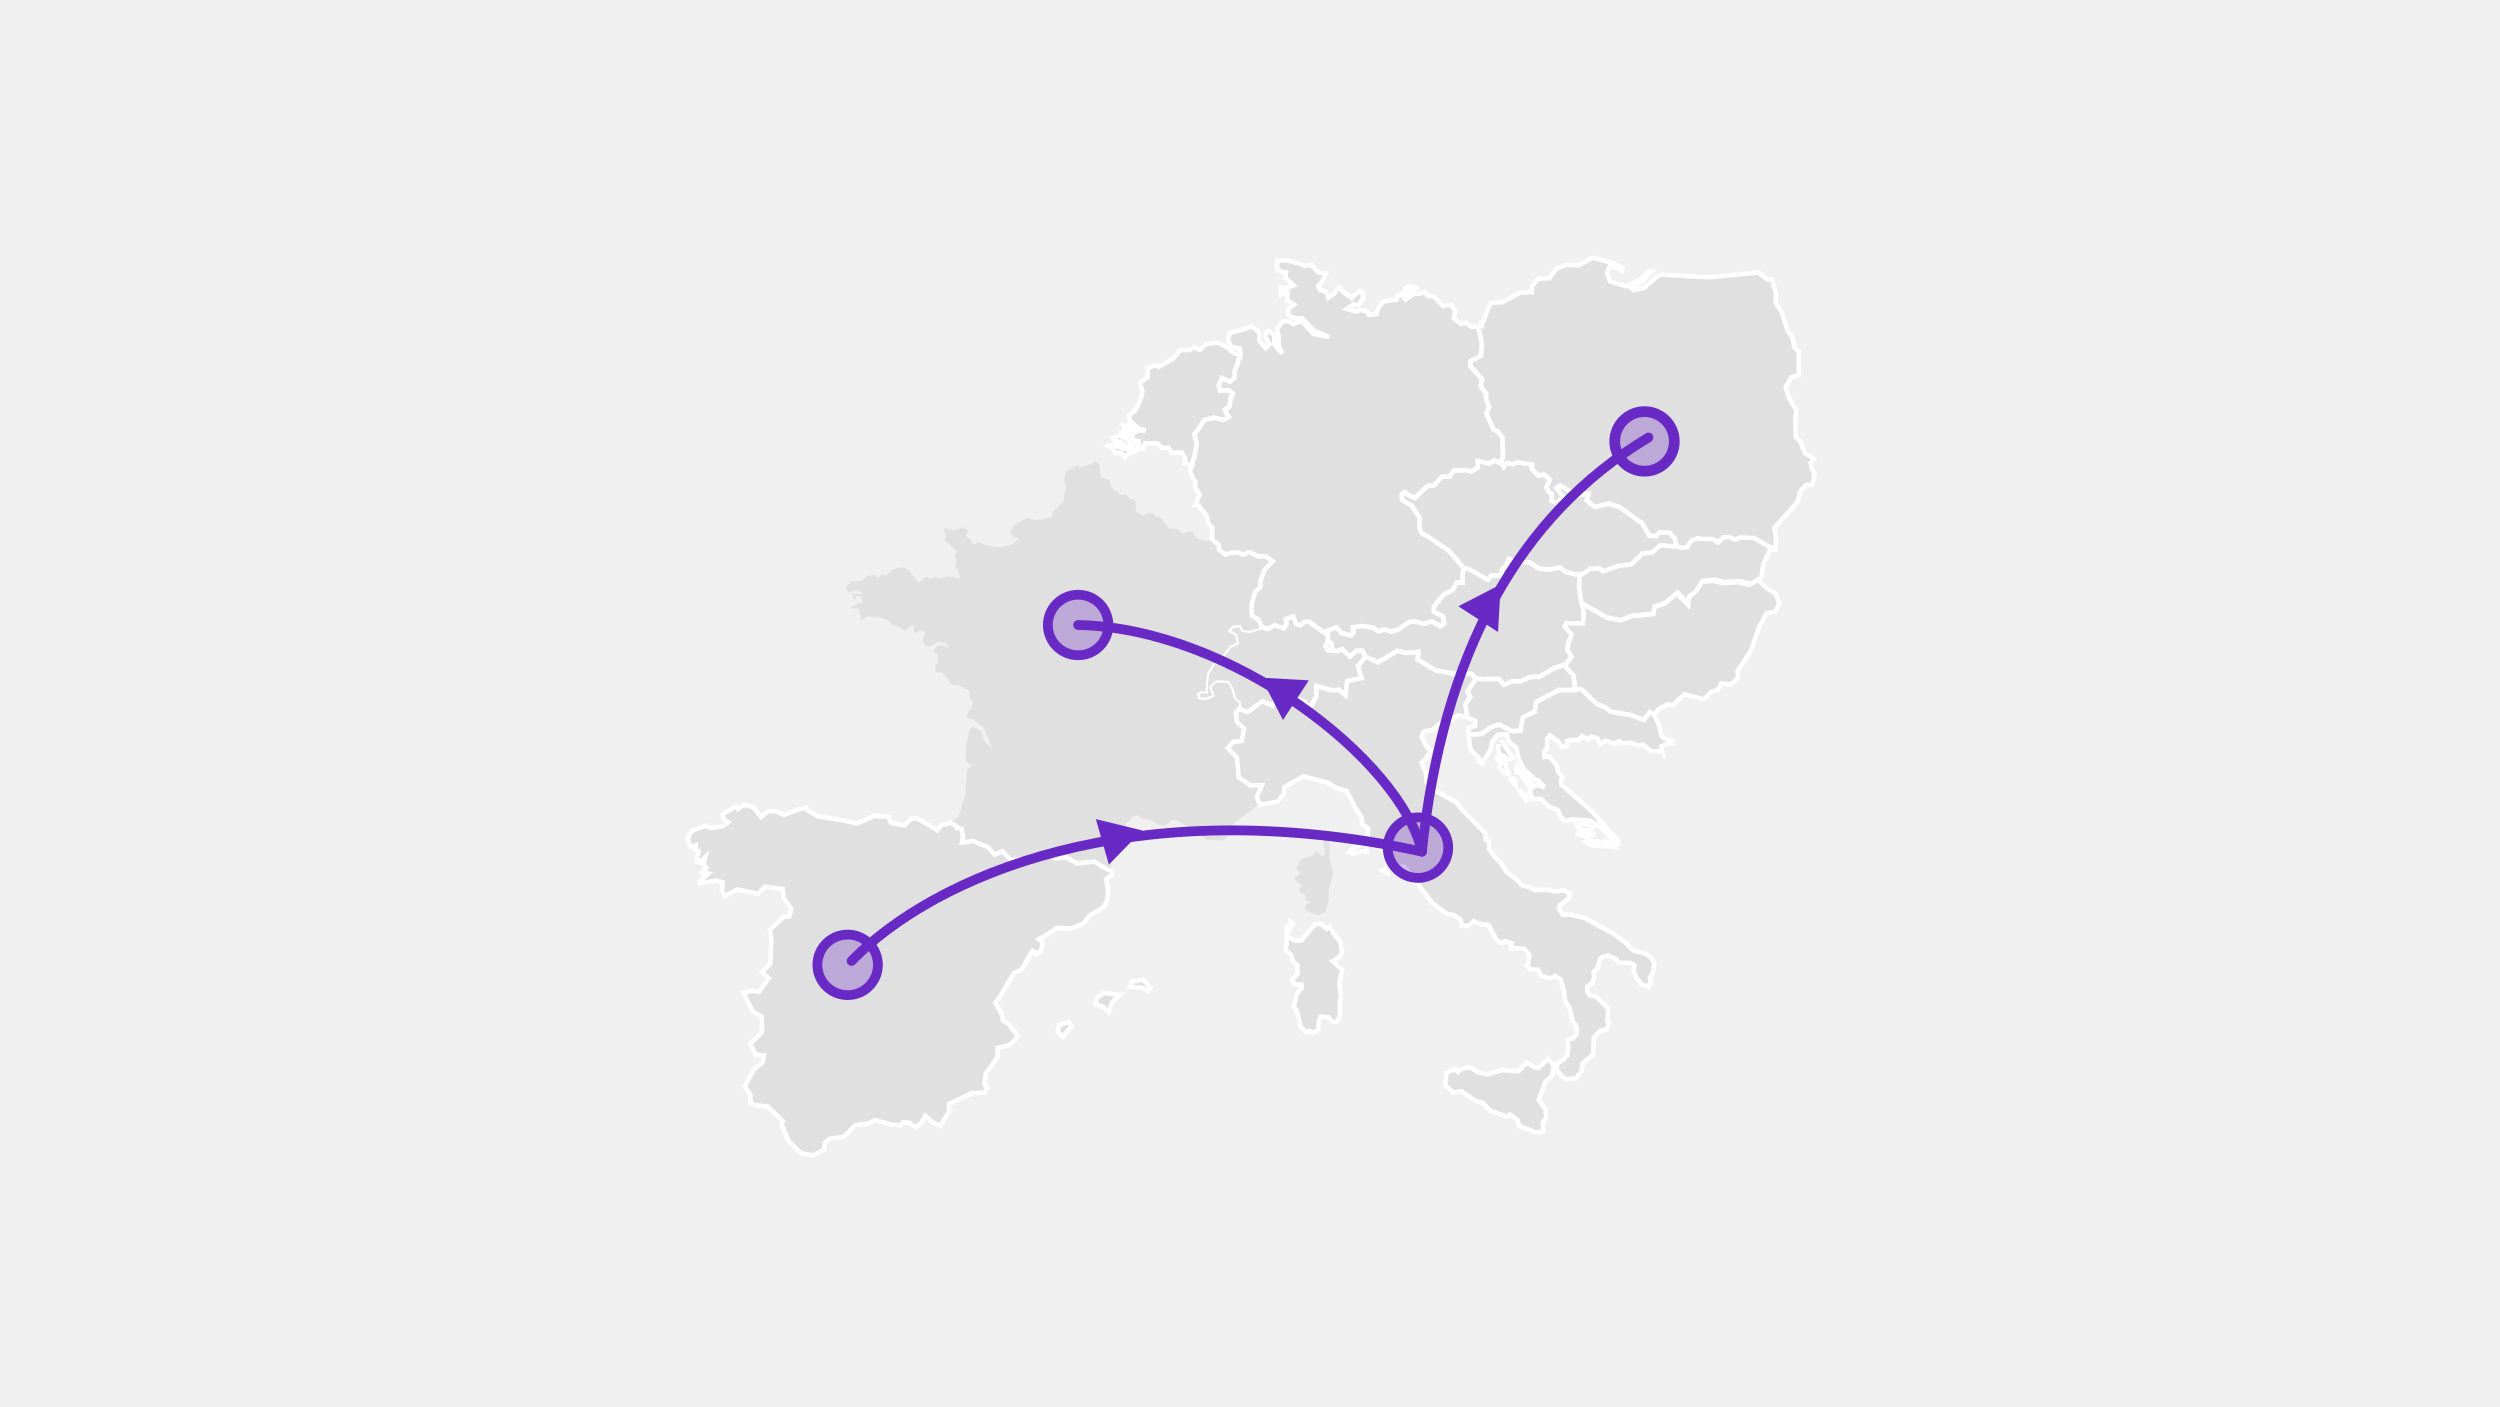
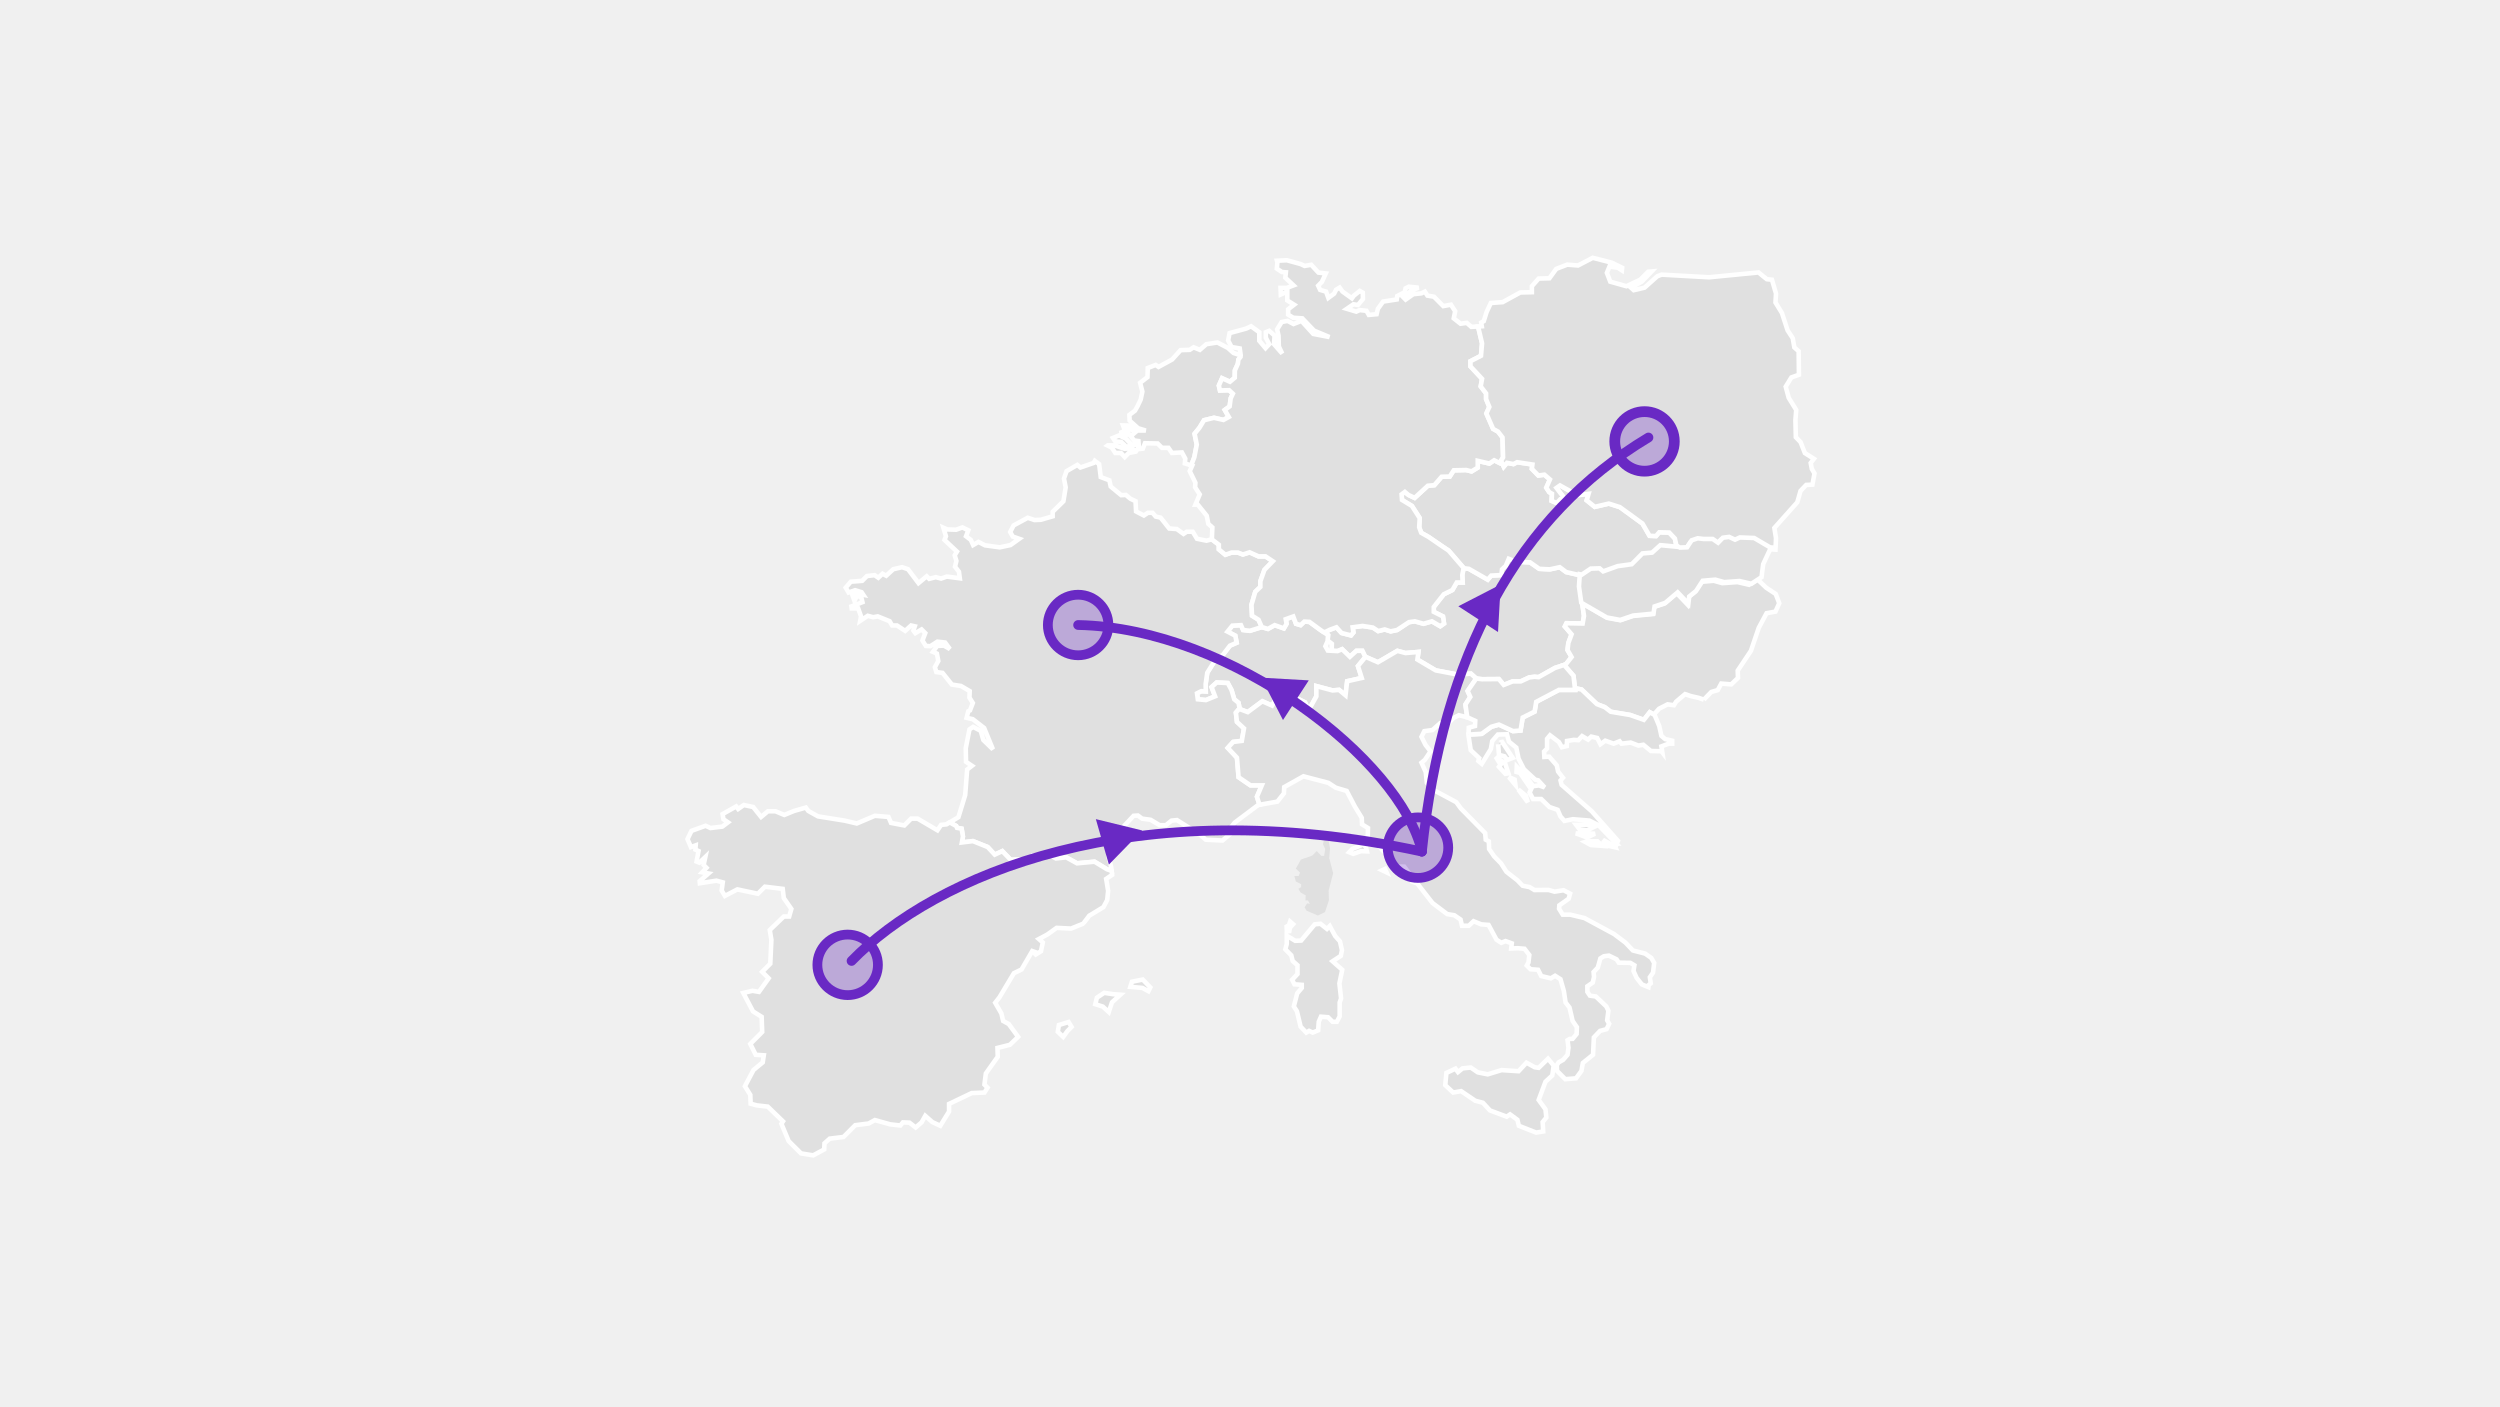
<svg xmlns="http://www.w3.org/2000/svg" width="320px" height="180px" viewBox="0 0 320 180" version="1.1">
  <g id="geo-connection" stroke="none" stroke-width="1" fill="none" fill-rule="evenodd">
    <polyline id="Fill-59-Copy" stroke="#FFFFFF" stroke-width="0.585" fill="#E0E0E0" points="188.957 86.854 189.713 86.94 191.856 86.924 192.478 87.672 193.62 87.219 194.658 87.219 195.747 86.713 196.44 86.627 196.94 86.679 199.034 85.497 200.416 85.047 201.164 84.103 200.645 83.203 200.749 82.302 201.164 81.193 200.3 80.189 200.508 79.772 202.58 79.809 202.751 78.838 202.235 75.192 202.339 73.655 200.474 73.226 199.644 72.601 198.369 72.877 197.023 72.809 195.848 71.979 194.087 71.909 193.119 71.526 192.741 72.429 192.259 72.877 192.189 73.606 190.876 73.676 190.428 74.194 188.014 72.809 187.336 72.736 187.171 73.606 187.223 74.561 186.46 74.561 185.908 75.52 184.803 76.065 183.524 77.695 183.524 78.317 184.699 78.908 184.837 79.809 184.354 80.155 183.283 79.53 182.212 79.842 181.107 79.53 180.35 79.634 178.83 80.639 178 80.813 177.243 80.568 176.413 80.777 175.724 80.326 174.411 80.121 173.136 80.293 173.239 80.951 172.928 81.331 171.719 81.022 171.063 80.293 170.206 80.611 169.653 80.89 169.4 80.893 169.992 81.297 169.934 81.977 170.48 82.403 170.447 83.301 171.201 83.341 171.79 83.099 172.788 84.07 173.618 83.307 174.378 83.307 174.762 84.106 174.787 84.076 176.377 84.768 178.867 83.31 179.902 83.589 181.562 83.451 181.425 84.422 183.774 85.809 186.68 86.364 188.27 86.226 188.96 86.851 188.957 86.854" />
    <polyline id="Fill-61-Copy" stroke="#FFFFFF" stroke-width="0.585" fill="#E0E0E0" points="192.131 58.973 192.478 59.733 192.894 59.245 193.724 59.402 194.191 59.16 196.147 59.457 196.077 60.011 196.907 60.863 197.685 60.759 198.393 61.368 197.926 62.428 198.308 63.001 198.652 63.194 198.61 64.113 199.266 64.392 199.714 63.905 200.334 63.905 199.229 62.45 199.681 62.137 201.924 63.384 203.34 63.212 203.096 64.042 204.131 64.876 205.928 64.459 207.341 64.909 210.244 67.023 211.141 68.582 211.968 68.616 212.383 68.132 213.659 68.165 214.385 68.928 214.66 70.212 212.45 70.003 211.415 70.938 210.207 71.042 208.861 72.393 207.1 72.635 205.272 73.293 204.823 72.913 203.719 72.947 202.58 73.71 200.474 73.226 199.644 72.601 198.369 72.877 197.023 72.809 195.848 71.979 194.087 71.909 193.119 71.526 192.741 72.429 192.259 72.877 192.189 73.606 190.876 73.676 190.428 74.194 188.014 72.809 187.336 72.736 187.345 72.702 185.426 70.478 184.489 69.85 182.847 68.723 181.913 68.199 181.653 67.485 181.724 66.321 180.72 64.759 179.456 63.993 179.404 63.28 179.822 62.967 180.28 63.35 181.074 63.73 182.764 62.174 183.594 62.103 184.525 61.028 185.563 60.995 186.079 60.198 187.669 60.164 188.358 60.336 189.152 59.852 189.152 58.985 190.635 59.331 191.258 58.915 191.947 59.261 192.131 58.973" />
    <polyline id="Fill-64-Copy" stroke="#FFFFFF" stroke-width="0.585" fill="#E0E0E0" points="161.511 80.265 162.295 80.501 163.159 80.017 164.334 80.431 164.679 79.842 164.575 79.254 165.539 78.908 165.887 79.842 166.473 80.017 166.955 79.564 167.612 79.6 168.924 80.568 169.992 81.297 169.925 82.094 169.647 82.719 169.959 83.273 171.201 83.341 171.79 83.099 172.788 84.07 173.618 83.307 174.378 83.307 174.762 84.106 173.819 85.255 174.304 86.781 172.437 87.197 172.229 89.001 171.399 88.306 170.569 88.376 168.494 87.822 168.494 89.139 167.526 90.876 167.044 89.902 165.521 89.139 165.661 88.03 164.554 87.335 162.826 90.319 161.581 89.764 159.716 91.152 158.685 90.766 158.532 89.96 157.983 89.51 157.635 88.33 157.153 87.43 155.737 87.359 155.081 87.951 155.532 89.13 154.357 89.611 153.32 89.51 153.216 88.747 153.771 88.468 154.339 88.502 154.321 87.568 154.528 86.113 155.773 84.137 156.497 83.861 157.427 82.648 158.291 82.268 158.117 81.368 157.119 80.847 157.739 80.084 158.844 80.017 159.121 80.639 159.982 80.743 161.511 80.265" />
    <path d="M152.474,59.57 L152.877,58.516 L153.188,56.917 L152.908,55.521 L153.527,54.758 L154.116,53.79 L155.392,53.477 L156.6,53.753 L157.29,53.373 L156.774,52.473 L157.394,52.022 L157.531,50.981 L157.809,50.393 L157.327,49.943 L156.152,49.976 L156.014,49.354 L156.426,48.417 L157.427,48.867 L158.05,48.35 L158.065,47.409 L158.447,46.573 L158.514,46.034 L158.789,45.685 L158.813,45.479 L157.891,45.182 L157.165,44.53 L155.825,43.838 L154.415,44.055 L153.579,44.781 L152.783,44.456 L152.276,44.781 L151.116,44.818 L150.03,46.019 L148.29,46.965 L147.927,46.711 L146.914,47.109 L146.877,48.273 L145.934,48.999 L146.224,50.129 L146.007,51.146 L145.608,51.983 L145.281,52.565 L144.558,53.11 L144.594,53.839 L145.681,54.819 L146.66,55.11 L145.571,55.11 L145.064,55.548 L144.738,55.839 L145.174,56.384 L145.717,56.455 L145.754,56.93 L144.884,56.963 L144.088,56.127 L143.254,55.729 L142.458,56.057 L142.748,56.495 L143.508,56.565 L144.198,57.221 L144.448,57.11 L145.354,57.729 L144.484,57.401 L143.941,57.438 L142.638,57.003 L141.805,57.003 L141.771,57.028 L142.308,57.288 L142.757,57.98 L143.483,57.98 L143.966,58.501 L144.484,57.98 L145.382,57.806 L145.589,57.496 L146.279,57.426 L146.557,56.734 L148.177,56.767 L148.73,57.322 L149.56,57.322 L150.008,57.98 L151.284,57.91 L151.717,58.706 L151.662,59.316 L152.474,59.57 L152.474,59.57 Z M143.325,55.429 L144.158,55.067 L144.518,55.573 L144.048,55.701 L143.886,55.465 L143.325,55.429 L143.325,55.429 Z M143.743,54.452 L144.411,54.467 L145.296,54.831 L145.116,55.067 L144.628,54.957 L144.481,54.666 L143.905,54.868 L143.743,54.452 L143.743,54.452 Z" id="Fill-65-Copy" stroke="#FFFFFF" stroke-width="0.585" fill="#E0E0E0" />
-     <polygon id="Fill-71-Copy" fill="#E0E0E0" points="158.685 90.766 158.532 89.96 157.983 89.51 157.635 88.33 157.153 87.43 155.737 87.359 155.081 87.951 155.532 89.13 154.357 89.611 153.32 89.51 153.216 88.747 153.771 88.468 154.339 88.502 154.321 87.568 154.528 86.113 155.773 84.137 156.497 83.861 157.427 82.648 158.291 82.268 158.117 81.368 157.119 80.847 157.739 80.084 158.844 80.017 159.121 80.639 159.982 80.743 161.535 80.259 161.087 79.322 160.26 78.804 160.189 77.416 160.675 75.753 161.328 75.131 161.328 74.402 161.847 72.947 162.918 71.838 161.984 71.216 161.087 71.216 159.948 70.696 159.088 70.974 158.465 70.729 157.635 70.729 156.842 71.008 156.014 70.316 156.014 69.725 155.117 69.032 154.424 69.207 153.216 68.962 152.667 68.061 151.907 68.061 151.492 68.34 150.628 67.715 149.663 67.648 148.559 66.26 147.936 66.122 147.521 65.638 146.935 65.638 146.416 65.984 145.415 65.464 145.348 64.147 144.692 63.837 144.106 63.35 143.517 63.384 142.171 62.278 142 61.482 140.895 61.065 140.688 59.402 140.135 58.994 139.992 59.255 138.289 59.84 137.892 59.512 136.516 60.311 136.189 61.255 136.406 62.385 136.116 64.165 134.74 65.513 134.74 66.092 133.217 66.53 132.42 66.566 131.55 66.275 129.741 67.256 129.304 68.095 129.631 68.677 130.464 68.968 129.341 69.768 127.965 70.059 126.078 69.801 125.245 69.366 124.559 69.768 124.269 69.112 123.652 68.64 123.942 67.874 123.182 67.51 122.386 67.804 121.26 67.767 120.753 67.547 121.079 68.64 120.899 69.112 122.492 70.604 122.203 71.076 122.419 71.805 122.239 72.531 122.746 73.186 122.856 74.022 121.189 73.802 120.463 74.056 119.776 73.875 118.943 74.093 118.617 73.765 117.567 74.638 116.227 72.858 115.464 72.604 114.341 72.858 113.434 73.695 112.964 73.44 112.421 73.949 111.951 73.621 110.972 73.731 110.355 74.347 108.905 74.457 108.252 75.22 108.616 75.839 109.449 75.548 110.282 75.802 110.499 76.13 109.595 75.949 109.052 76.02 109.379 76.932 109.668 76.24 110.245 76.458 110.392 77.076 109.848 77.294 108.979 77.622 109.015 77.876 109.848 77.876 110.212 78.896 110.102 79.475 111.081 78.822 111.768 79.003 112.348 78.896 113.871 79.512 114.194 80.06 114.811 80.06 115.861 80.749 116.624 80.06 117.094 80.167 116.914 80.712 117.167 81.04 117.963 80.568 118.433 81.04 118.073 81.984 118.507 82.676 119.087 82.713 119.993 82.131 120.973 82.241 121.586 83.077 120.826 82.639 119.956 82.676 119.413 83.439 119.92 83.659 120.103 84.603 119.666 85.402 119.85 86.024 120.646 86.131 121.839 87.623 123.002 87.804 124.122 88.459 124.089 89.295 124.522 89.985 124.159 90.931 123.942 91.041 123.725 91.878 124.522 92.058 125.972 93.186 127.095 95.915 125.862 94.714 125.535 93.55 124.559 93.042 124.089 93.366 123.616 95.768 123.652 97.514 124.412 98.022 123.796 98.497 123.545 101.769 122.676 104.605 121.568 105.267 122.392 105.723 122.496 105.965 123.085 106.069 123.255 107.074 123.118 107.837 124.534 107.662 126.429 108.425 127.33 109.396 128.294 108.946 129.365 110.055 130.678 110.018 131.334 110.367 132.161 109.5 134.337 109.43 135.164 109.88 136.476 109.742 137.859 110.505 140.099 110.297 141.689 111.265 142.29 111.47 142.238 111.007 141.878 109.623 142.238 107.987 142.348 107.188 143.435 106.204 145.101 104.421 145.647 104.388 146.19 104.786 147.277 104.933 148.434 105.625 149.233 105.625 149.956 105.04 150.646 104.97 153.542 106.786 154.342 107.479 156.478 107.586 157.385 106.823 157.202 106.351 158.038 105.298 161.044 103.04 161.215 103.012 160.891 101.977 161.514 100.522 160.061 100.522 158.538 99.481 158.331 96.981 157.156 95.731 157.849 94.968 158.953 94.831 159.231 93.235 158.331 92.401 158.194 91.222 158.609 90.735" />
+     <polygon id="Fill-71-Copy" stroke="#FFFFFF" stroke-width="0.585" fill="#E0E0E0" points="158.685 90.766 158.532 89.96 157.983 89.51 157.635 88.33 157.153 87.43 155.737 87.359 155.081 87.951 155.532 89.13 154.357 89.611 153.32 89.51 153.216 88.747 153.771 88.468 154.339 88.502 154.321 87.568 154.528 86.113 155.773 84.137 156.497 83.861 157.427 82.648 158.291 82.268 158.117 81.368 157.119 80.847 157.739 80.084 158.844 80.017 159.121 80.639 159.982 80.743 161.535 80.259 161.087 79.322 160.26 78.804 160.189 77.416 160.675 75.753 161.328 75.131 161.328 74.402 161.847 72.947 162.918 71.838 161.984 71.216 161.087 71.216 159.948 70.696 159.088 70.974 158.465 70.729 157.635 70.729 156.842 71.008 156.014 70.316 156.014 69.725 155.117 69.032 154.424 69.207 153.216 68.962 152.667 68.061 151.907 68.061 151.492 68.34 150.628 67.715 149.663 67.648 148.559 66.26 147.936 66.122 147.521 65.638 146.935 65.638 146.416 65.984 145.415 65.464 145.348 64.147 144.692 63.837 144.106 63.35 143.517 63.384 142.171 62.278 142 61.482 140.895 61.065 140.688 59.402 140.135 58.994 139.992 59.255 138.289 59.84 137.892 59.512 136.516 60.311 136.189 61.255 136.406 62.385 136.116 64.165 134.74 65.513 134.74 66.092 133.217 66.53 132.42 66.566 131.55 66.275 129.741 67.256 129.304 68.095 129.631 68.677 130.464 68.968 129.341 69.768 127.965 70.059 126.078 69.801 125.245 69.366 124.559 69.768 124.269 69.112 123.652 68.64 123.942 67.874 123.182 67.51 122.386 67.804 121.26 67.767 120.753 67.547 121.079 68.64 120.899 69.112 122.492 70.604 122.203 71.076 122.419 71.805 122.239 72.531 122.746 73.186 122.856 74.022 121.189 73.802 120.463 74.056 119.776 73.875 118.943 74.093 118.617 73.765 117.567 74.638 116.227 72.858 115.464 72.604 114.341 72.858 113.434 73.695 112.964 73.44 112.421 73.949 111.951 73.621 110.972 73.731 110.355 74.347 108.905 74.457 108.252 75.22 108.616 75.839 109.449 75.548 110.282 75.802 110.499 76.13 109.595 75.949 109.052 76.02 109.379 76.932 109.668 76.24 110.245 76.458 110.392 77.076 109.848 77.294 108.979 77.622 109.015 77.876 109.848 77.876 110.212 78.896 110.102 79.475 111.081 78.822 111.768 79.003 112.348 78.896 113.871 79.512 114.194 80.06 114.811 80.06 115.861 80.749 116.624 80.06 117.094 80.167 116.914 80.712 117.167 81.04 117.963 80.568 118.433 81.04 118.073 81.984 118.507 82.676 119.087 82.713 119.993 82.131 120.973 82.241 121.586 83.077 120.826 82.639 119.956 82.676 119.413 83.439 119.92 83.659 120.103 84.603 119.666 85.402 119.85 86.024 120.646 86.131 121.839 87.623 123.002 87.804 124.122 88.459 124.089 89.295 124.522 89.985 124.159 90.931 123.942 91.041 123.725 91.878 124.522 92.058 125.972 93.186 127.095 95.915 125.862 94.714 125.535 93.55 124.559 93.042 124.089 93.366 123.616 95.768 123.652 97.514 124.412 98.022 123.796 98.497 123.545 101.769 122.676 104.605 121.568 105.267 122.392 105.723 122.496 105.965 123.085 106.069 123.255 107.074 123.118 107.837 124.534 107.662 126.429 108.425 127.33 109.396 128.294 108.946 129.365 110.055 130.678 110.018 131.334 110.367 132.161 109.5 134.337 109.43 135.164 109.88 136.476 109.742 137.859 110.505 140.099 110.297 141.689 111.265 142.29 111.47 142.238 111.007 141.878 109.623 142.238 107.987 142.348 107.188 143.435 106.204 145.101 104.421 145.647 104.388 146.19 104.786 147.277 104.933 148.434 105.625 149.233 105.625 149.956 105.04 150.646 104.97 153.542 106.786 154.342 107.479 156.478 107.586 157.385 106.823 157.202 106.351 158.038 105.298 161.044 103.04 161.215 103.012 160.891 101.977 161.514 100.522 160.061 100.522 158.538 99.481 158.331 96.981 157.156 95.731 157.849 94.968 158.953 94.831 159.231 93.235 158.331 92.401 158.194 91.222 158.609 90.735" />
    <polygon id="Path" fill="#E0E0E0" points="168.689 117.186 167.239 116.57 166.986 116.132 167.313 115.624 167.673 115.697 167.419 115.259 167.096 115.259 167.129 114.607 166.479 114.242 166.189 113.77 166.55 113.55 166.55 113.188 165.863 112.824 165.683 112.132 166.226 112.132 166.406 111.697 165.863 111.188 166.516 110.024 167.966 109.516 168.542 108.934 169.125 109.549 169.486 109.549 169.632 108.676 169.342 108.061 169.522 107.224 169.992 107.224 170.245 108.606 170.139 109.843 170.645 111.77 170.065 113.988 170.102 115.225 169.595 116.751" />
    <polygon id="Fill-62-Copy" stroke="#FFFFFF" stroke-width="0.585" fill="#E0E0E0" points="164.712 33.312 166.473 33.796 166.992 34.038 167.834 33.891 168.759 34.89 169.702 35 169.196 36.091 168.726 36.566 168.979 37.108 169.739 37.328 170.026 38.131 170.767 37.586 171.021 37.08 171.472 36.808 171.835 37.316 173.044 38.186 173.297 37.84 174.057 37.243 174.436 37.46 174.454 38.275 173.819 39.038 173.242 38.949 172.394 39.528 173.603 39.889 174.039 39.69 174.906 39.782 175.211 40.309 176.206 40.217 176.368 39.528 177.036 38.603 178.788 38.33 178.843 37.895 179.801 37.405 179.908 36.915 180.323 36.697 181.571 36.826 180.576 37.224 180.216 37.604 180.054 37.478 179.56 37.981 179.92 38.345 180.9 37.656 181.949 37.546 182.383 37.328 182.709 37.837 183.546 37.981 184.739 39.182 185.719 39.001 186.262 39.837 186.079 40.747 186.948 41.436 187.748 41.329 188.328 41.837 189.192 41.791 189.704 43.948 189.567 45.541 188.218 46.236 188.218 46.895 189.704 48.488 189.53 49.459 190.22 50.359 190.22 51.085 190.635 52.09 190.257 52.923 191.12 54.899 191.752 55.248 192.323 55.995 192.393 58.55 191.947 59.261 191.258 58.915 190.635 59.331 189.152 58.985 189.152 59.852 188.358 60.336 187.669 60.164 186.079 60.198 185.563 60.995 184.525 61.028 183.594 62.103 182.764 62.174 181.074 63.73 180.28 63.35 179.822 62.967 179.404 63.28 179.456 63.993 180.72 64.759 181.724 66.321 181.653 67.485 181.913 68.199 182.847 68.723 184.489 69.85 185.426 70.478 187.345 72.702 187.171 73.606 187.223 74.561 186.46 74.561 185.908 75.52 184.803 76.065 183.524 77.695 183.524 78.317 184.699 78.908 184.837 79.809 184.354 80.155 183.283 79.53 182.212 79.842 181.107 79.53 180.35 79.634 178.83 80.639 178 80.813 177.243 80.568 176.413 80.777 175.724 80.326 174.411 80.121 173.136 80.293 173.239 80.951 172.928 81.331 171.719 81.022 171.063 80.293 170.206 80.611 169.653 80.89 169.4 80.893 168.924 80.568 167.612 79.6 166.955 79.564 166.473 80.017 165.887 79.842 165.539 78.908 164.575 79.254 164.679 79.842 164.334 80.431 163.159 80.017 162.295 80.501 161.511 80.265 161.087 79.322 160.26 78.804 160.189 77.416 160.675 75.753 161.328 75.131 161.328 74.402 161.847 72.947 162.918 71.838 161.984 71.216 161.087 71.216 159.948 70.696 159.088 70.974 158.465 70.729 157.635 70.729 156.842 71.008 156.014 70.316 156.014 69.725 155.117 69.032 155.184 67.51 154.669 67.057 154.461 66.018 153.32 64.597 153.011 64.597 153.564 63.283 152.975 62.379 153.011 61.791 152.285 60.302 152.596 59.61 152.474 59.57 152.877 58.516 153.188 56.917 152.908 55.521 153.527 54.758 154.116 53.79 155.392 53.477 156.6 53.753 157.29 53.373 156.774 52.473 157.394 52.022 157.531 50.981 157.809 50.393 157.327 49.943 156.152 49.976 156.014 49.354 156.426 48.417 157.427 48.867 158.05 48.35 158.065 47.409 158.447 46.573 158.514 46.034 158.789 45.685 158.813 45.479 158.688 44.6 157.638 44.42 157.202 43.583 157.385 42.637 159.521 42.055 160.138 41.764 161.19 42.527 161.19 43.62 161.987 44.564 162.457 44.055 162.024 43.219 162.024 42.527 162.457 42.346 163.144 42.965 163.073 44.055 164.123 45.256 163.69 44.346 163.653 42.965 163.47 42.165 164.05 41.219 164.81 41.075 165.573 41.473 166.586 41.075 168.097 42.741 170.175 43.145 168.198 42.321 166.696 40.747 165.536 40.673 164.886 40.272 164.886 39.583 165.646 39.001 164.776 38.456 164.776 37.328 163.943 37.69 163.907 36.853 164.703 36.853 165.573 36.529 164.523 35.546 164.593 34.856 164.087 34.82 163.434 34.382 163.507 33.582 163.452 33.374" />
    <path d="M161.215,103.012 L160.891,101.977 L161.514,100.522 L160.061,100.522 L158.538,99.481 L158.331,96.981 L157.156,95.731 L157.849,94.968 L158.953,94.831 L159.231,93.235 L158.331,92.401 L158.194,91.222 L158.609,90.735 L159.716,91.152 L161.581,89.764 L162.826,90.319 L164.554,87.335 L165.661,88.03 L165.521,89.139 L167.044,89.902 L167.526,90.876 L168.494,89.139 L168.494,87.822 L170.569,88.376 L171.399,88.306 L172.229,89.001 L172.437,87.197 L174.304,86.781 L173.819,85.255 L174.787,84.076 L176.377,84.768 L178.867,83.31 L179.902,83.589 L181.562,83.451 L181.425,84.422 L183.774,85.809 L186.68,86.364 L188.27,86.226 L188.96,86.851 L187.855,88.447 L188.2,89.21 L187.577,90.181 L187.812,91.819 L186.732,91.55 L186.079,91.878 L185.392,92.567 L184.342,92.567 L183.362,93.44 L182.313,93.587 L181.949,94.313 L182.456,95.333 L183.109,96.169 L182.383,97.26 L181.949,97.621 L182.493,98.825 L182.636,100.203 L183.146,100.932 L185.245,102.06 L186.405,102.678 L186.985,103.478 L190.101,106.642 L190.174,107.479 L190.571,107.696 L190.608,108.676 L191.261,109.623 L192.131,110.514 L192.82,111.586 L194.224,112.677 L194.902,113.375 L195.79,113.55 L196.406,113.923 L198.219,113.914 L198.979,114.132 L200.139,113.951 L200.972,114.386 L200.789,115.042 L199.595,115.878 L199.559,116.316 L200.029,117.079 L201.008,117.079 L202.818,117.514 L206.587,119.551 L208.058,120.653 L209.014,121.661 L210.573,122.059 L211.364,122.614 L211.733,123.26 L211.586,124.498 L211.18,125.089 L211.296,125.867 L211.037,126.078 L210.997,126.354 L210.152,126.002 L209.487,125.162 L209.087,124.28 L209.203,123.557 L208.684,123.245 L207.204,123.223 L206.914,122.788 L205.934,122.317 L205.287,122.405 L204.848,122.678 L204.521,123.842 L203.978,124.424 L204.033,125.046 L203.871,125.769 L203.181,126.244 L203.184,126.957 L203.508,127.441 L204.268,127.552 L205.608,128.823 L205.873,129.371 L205.718,130.606 L205.971,131.044 L205.644,131.733 L204.811,131.953 L204.015,132.79 L203.908,135.007 L202.602,136.061 L202.422,137.081 L201.732,138.025 L200.355,138.135 L199.306,137.081 L199.269,136.352 L199.498,135.988 L200.078,135.663 L200.645,135.007 L200.764,134.101 L200.645,133.154 L200.92,132.989 L201.295,132.97 L201.805,132.352 L201.842,131.479 L201.295,130.679 L200.899,128.97 L200.392,128.314 L200.175,126.859 L199.739,125.334 L199.052,124.899 L198.506,125.224 L197.276,124.933 L196.876,124.133 L195.9,124.06 L195.427,123.588 L195.646,123.187 L195.753,122.243 L195.14,121.444 L194.27,121.37 L193.434,121.407 L193.507,120.751 L192.71,120.46 L192.167,120.678 L191.551,120.28 L190.537,118.39 L189.594,118.316 L188.618,117.915 L188.001,118.497 L187.132,118.497 L186.948,117.697 L186.152,117.152 L185.245,117.005 L183.362,115.587 L181.406,113.078 L180.79,112.861 L180.61,112.095 L179.74,110.934 L178.363,110.897 L178.217,110.024 L176.914,108.787 L176.187,107.877 L175.064,107.331 L175.101,105.987 L174.341,105.515 L174.304,104.679 L173.435,103.26 L173.047,102.519 L172.775,102.005 L172.376,101.239 L170.972,100.822 L170.029,100.203 L166.84,99.367 L164.377,100.749 L164.34,101.548 L163.507,102.605 L161.215,103.012 L161.215,103.012 Z M164.722,119.229 L165.033,119.183 L165.109,118.748 L165.515,118.298 L165.137,117.967 L164.981,118.436 L164.685,118.601 L164.722,119.229 L164.722,119.229 Z M176.917,111.393 L177.472,111.657 L177.28,111.222 L176.917,111.393 L176.917,111.393 Z M173.114,108.649 L172.699,109.084 L173.218,109.292 L174.204,108.943 L174.964,108.976 L174.842,108.456 L174.393,107.917 L174.167,108.229 L173.114,108.649 L173.114,108.649 Z M167.203,132.171 L167.566,131.953 L168.036,132.171 L168.726,131.88 L168.799,130.789 L169.086,130.134 L169.992,130.207 L170.572,130.789 L171.115,130.789 L171.478,130.097 L171.478,128.314 L171.658,127.806 L171.442,125.879 L171.805,124.133 L170.572,123.043 L171.625,122.35 L171.768,121.624 L171.515,120.497 L170.899,119.805 L170.209,118.534 L169.849,118.898 L169.016,118.243 L168.289,118.316 L166.55,120.39 L165.79,120.424 L164.703,119.768 L164.703,120.825 L164.523,121.514 L165.283,122.28 L165.463,123.006 L166.08,123.551 L166.08,124.678 L165.393,125.407 L165.683,125.989 L166.623,126.06 L166.623,126.461 L166.043,127.15 L165.61,128.823 L166.009,129.445 L166.479,131.408 L167.203,132.171 L167.203,132.171 Z M197.529,144.825 L197.456,143.627 L197.929,143.045 L197.819,141.988 L196.949,140.791 L197.819,138.463 L198.689,137.66 L198.869,136.389 L198.146,135.516 L196.949,136.68 L196.443,136.606 L195.39,136.024 L194.377,137.115 L192.204,136.971 L190.428,137.516 L189.161,137.262 L188.255,136.643 L187.205,136.753 L186.622,137.225 L186.298,136.787 L185.139,137.335 L184.992,138.898 L186.008,139.844 L187.022,139.664 L188.834,140.898 L189.811,141.152 L190.718,142.136 L192.857,142.935 L193.29,142.644 L194.23,143.336 L194.413,144.099 L196.623,144.972 L197.529,144.825 L197.529,144.825 Z" id="Fill-73-Copy" stroke="#FFFFFF" stroke-width="0.585" fill="#E0E0E0" />
    <path d="M121.568,105.267 L122.392,105.723 L122.496,105.965 L123.085,106.069 L123.255,107.074 L123.118,107.837 L124.534,107.662 L126.429,108.425 L127.33,109.396 L128.294,108.946 L129.365,110.055 L130.678,110.018 L131.334,110.367 L132.161,109.5 L134.337,109.43 L135.164,109.88 L136.476,109.742 L137.859,110.505 L140.099,110.297 L141.689,111.265 L142.29,111.47 L142.348,111.988 L141.588,112.496 L141.841,114.025 L141.719,115.213 L141.231,116.117 L139.424,117.207 C139.424,117.207 138.701,118.203 138.613,118.24 C138.521,118.276 137.096,118.858 137.096,118.858 L135.249,118.766 L134.059,119.618 L132.976,120.197 L133.479,120.635 L133.244,121.759 L132.579,122.176 L132.469,122.065 L132.637,121.915 L132.13,121.735 L130.754,124.096 L129.777,124.571 L127.928,127.662 L127.385,128.351 L128.181,129.733 L128.398,130.679 L129.124,131.08 L130.318,132.716 L129.268,133.733 L127.675,134.134 L127.711,135.262 L126.188,137.406 L126.008,138.824 L126.405,139.225 L126.008,139.844 L124.379,139.915 L121.479,141.299 L121.479,142.279 L120.356,144.099 L119.34,143.627 L118.433,142.825 L117.963,143.664 L117.204,144.316 L116.407,143.698 L115.574,143.664 L115.247,144.062 L113.941,143.915 L111.982,143.37 L111.188,143.808 L109.47,144.025 L107.972,145.53 L106.201,145.747 L105.533,146.344 L105.496,147.125 L104.09,147.885 L102.533,147.634 L100.946,146.053 L100.021,143.842 L100.223,143.535 L98.273,141.648 L96.863,141.486 L96.081,141.272 L96.039,140.144 L95.349,139.036 L96.454,136.953 L97.629,135.982 L97.766,135.078 L96.731,135.011 L96.039,133.623 L97.559,132.094 L97.491,130.152 L96.384,129.457 L95.141,127.098 L96.316,126.82 L97.147,126.96 L98.389,125.224 L97.559,124.393 L98.596,123.352 L98.737,120.298 L98.529,119.048 L100.327,117.314 L101.016,117.314 L101.294,116.343 L100.327,114.956 L100.186,113.773 L97.906,113.498 L97.006,114.398 L94.378,113.844 L92.788,114.677 L92.373,113.982 L92.514,112.943 L91.705,112.723 L89.581,113.057 L89.556,112.787 L90.683,111.804 L89.883,111.66 L90.429,111.078 L90.066,110.713 L90.283,109.696 L89.523,110.422 L89.16,110.278 L89.413,108.934 L89.013,108.75 L89.05,108.204 L88.436,108.425 L88,107.405 L88.507,106.351 L90.319,105.696 L90.936,105.987 L92.456,105.806 L93.182,105.258 L92.602,104.859 L92.492,104.204 L94.232,103.224 L94.485,103.552 L95.212,103.04 L96.405,103.297 L97.421,104.568 L98.291,103.843 L99.268,103.843 L100.391,104.314 L101.624,103.806 L103.147,103.368 L103.47,103.806 L104.703,104.495 L108.109,105.04 L109.668,105.405 L111.985,104.421 L113.724,104.568 L114.051,105.331 L115.754,105.659 L116.624,104.786 L117.457,104.786 L119.993,106.278 L120.463,105.585 L121.153,105.515 L121.568,105.267 L121.568,105.267 Z M144.683,126.317 L146.236,126.455 L146.996,126.872 L147.237,126.388 L146.273,125.383 L144.89,125.659 L144.683,126.317 L144.683,126.317 Z M141.924,129.54 L142.336,128.293 L143.407,127.322 L142.44,127.251 L141.335,127.08 L140.404,127.702 L140.197,128.535 L141.164,128.847 L141.924,129.54 L141.924,129.54 Z M136.089,132.725 L136.641,131.963 L137.16,131.445 L136.778,130.82 L135.536,131.203 L135.399,132.07 L136.089,132.725 L136.089,132.725 Z" id="Fill-74-Copy" stroke="#FFFFFF" stroke-width="0.585" fill="#E0E0E0" />
    <polyline id="Fill-49-Copy" stroke="#FFFFFF" stroke-width="0.585" fill="#E0E0E0" points="218.093 89.556 219.045 88.572 219.872 88.33 220.321 87.497 221.6 87.601 222.46 86.771 222.427 85.837 224.117 83.307 225.118 80.363 226.119 78.492 227.261 78.283 227.743 77.211 227.294 76.032 226.086 75.235 224.948 74.157 223.876 74.852 222.393 74.506 220.458 74.644 219.356 74.335 217.766 74.473 216.939 75.753 216.076 76.448 215.972 77.346 214.626 75.928 213.073 77.245 211.727 77.695 211.589 78.596 209.035 78.838 207.411 79.392 205.721 79.08 202.522 77.223 202.614 77.867 202.751 78.838 202.58 79.809 200.508 79.772 200.3 80.189 201.164 81.193 200.749 82.302 200.645 83.203 201.164 84.103 200.416 85.047 200.203 85.114 201.405 86.502 201.588 88.085 202.44 88.26 204.408 90.132 205.409 90.515 206.169 91.103 208.653 91.519 210.414 92.141 211.174 91.173 211.693 91.461 212.358 90.72 213.454 90.156 214.26 90.269 214.544 89.816 215.688 88.851 216.414 89.096 217.415 89.323 218.093 89.556" />
    <path d="M212.777,96.313 L212.658,95.538 L213.591,95.189 L214.04,95.189 L214.04,94.809 L213.143,94.601 L212.658,94.187 L212.383,92.938 L211.794,91.519 L211.174,91.173 L210.414,92.141 L208.653,91.519 L206.169,91.103 L205.409,90.515 L204.408,90.132 L202.44,88.26 L201.588,88.085 L201.613,88.306 L199.537,88.306 L196.635,89.835 L196.428,91.084 L194.905,91.847 L194.63,93.51 L193.663,93.581 L191.865,92.748 L190.895,93.026 L189.652,93.93 L187.968,94.025 L187.965,94.132 L188.255,96.022 L189.341,97.042 L189.231,97.404 L189.668,97.768 L190.827,95.878 L191.007,94.858 L191.731,94.022 L192.89,93.988 L193.147,94.932 L194.087,95.694 L194.377,97.113 L195.063,98.457 L196.516,99.805 L196.876,99.879 L197.709,100.785 L196.986,100.531 L196.153,100.641 L195.79,101.441 L196.226,102.277 L197.276,102.277 L198.326,103.297 L199.379,103.659 L199.739,104.495 L200.246,105.077 L201.332,104.859 L203.438,105.034 L204.601,105.616 L206.923,108.021 L206.27,108.094 L205.18,107.509 L205.763,108.238 L206.758,108.465 L206.755,108.459 L207.1,107.629 L203.752,103.852 L199.885,100.458 L199.748,99.903 L200.059,99.557 L199.437,98.761 L199.266,97.964 L198.298,96.855 L197.676,96.889 L197.642,96.197 L198.024,95.814 L198.024,94.567 L198.402,94.117 L199.541,94.984 L199.922,95.642 L200.542,95.501 L200.578,94.843 L201.439,94.705 L202.028,94.742 L202.51,94.221 L203.27,94.671 L203.685,94.288 L204.442,94.463 L204.857,95.259 L205.476,94.809 L206.548,95.189 L207.308,94.88 L207.549,95.189 L208.724,95.051 L209.725,95.434 L210.347,95.33 L211.312,96.126 L212.658,96.16 L212.777,96.313 L212.777,96.313 Z M202.809,107.714 C202.876,107.681 204.466,107.681 204.466,107.681 L205.086,108.269 L203.636,108.165 L202.809,107.714 L202.809,107.714 Z M201.704,106.673 L204.155,106.71 L203.154,107.194 L201.704,106.673 L201.704,106.673 Z M201.738,105.567 L203.636,105.567 L204.051,105.843 L203.12,106.293 L202.187,106.155 L201.738,105.567 L201.738,105.567 Z M194.905,99.435 L195.457,99.572 L196.077,100.403 L195.732,100.648 L194.905,99.435 L194.905,99.435 Z M194.145,98.151 L195.008,99.052 L194.111,98.81 L194.145,98.151 L194.145,98.151 Z M194.352,101.061 L195.32,101.858 L195.561,102.691 L194.352,101.061 L194.352,101.061 Z M193.144,99.468 L193.87,99.781 L193.974,100.473 L193.144,99.468 L193.144,99.468 Z M191.453,96.871 L192.662,97.738 L193.077,98.984 L192.695,99.052 L191.868,98.151 L192.073,97.875 L191.453,96.871 L191.453,96.871 Z M192.247,94.929 L193.629,97.009 L192.936,97.284 L192.558,96.8 L191.868,96.629 L191.764,95.275 C191.764,95.278 192.176,94.929 192.247,94.929 L192.247,94.929 Z" id="Fill-56-Copy" stroke="#FFFFFF" stroke-width="0.585" fill="#E0E0E0" />
    <polyline id="Fill-58-Copy" stroke="#FFFFFF" stroke-width="0.585" fill="#E0E0E0" points="187.968 94.025 189.652 93.93 190.895 93.026 191.865 92.748 193.663 93.581 194.63 93.51 194.905 91.847 196.428 91.084 196.635 89.835 199.537 88.306 201.613 88.306 201.405 86.502 200.203 85.114 199.034 85.497 196.94 86.679 196.44 86.627 195.747 86.713 194.658 87.219 193.62 87.219 192.478 87.672 191.856 86.924 189.713 86.94 188.957 86.854 187.855 88.447 188.2 89.21 187.577 90.181 187.812 91.819 187.891 91.841 188.834 92.276 188.798 92.931 188.001 93.149 187.968 94.025" />
    <polyline id="Fill-60-Copy" stroke="#FFFFFF" stroke-width="0.585" fill="#E0E0E0" points="214.65 70.16 214.91 70.304 215.807 70.27 216.378 69.4 217.141 69.14 217.882 69.225 219.024 69.225 219.698 69.694 220.303 69.069 221.081 68.965 221.825 69.314 222.433 69.035 224.23 69.103 226.223 70.279 227.261 70.35 227.328 68.895 227.12 67.577 230.056 64.287 230.468 62.832 231.195 62.07 231.988 62.033 232.254 60.602 231.909 60.011 231.769 59.264 232.184 58.725 231.027 57.996 230.471 56.587 229.867 55.962 229.815 53.753 229.916 52.473 228.952 50.914 228.57 49.492 229.296 48.313 230.261 47.967 230.227 44.953 229.675 44.469 229.47 43.292 228.814 42.288 228.088 40.067 227.261 38.716 227.328 37.573 226.809 35.806 226.156 35.738 225.085 34.872 218.767 35.493 212.685 35.153 212.13 35.365 210.5 36.82 209.123 37.145 208.76 36.82 210.14 36.054 211.406 34.746 210.973 34.783 209.957 35.8 208.18 36.636 206.114 36.054 205.681 34.927 206.007 34.127 207.094 34.274 207.601 34.602 207.637 34.274 206.297 33.619 203.871 33 201.985 33.983 200.609 33.873 199.196 34.418 198.326 35.619 196.949 35.656 196.08 36.636 196.08 37.402 194.593 37.436 192.347 38.673 190.827 38.783 190.284 39.947 189.921 41.108 189.594 41.292 189.668 41.764 189.192 41.791 189.704 43.948 189.567 45.541 188.218 46.236 188.218 46.895 189.704 48.488 189.53 49.459 190.22 50.359 190.22 51.085 190.635 52.09 190.257 52.923 191.12 54.899 191.752 55.248 192.323 55.995 192.393 58.55 192.131 58.973 192.478 59.733 192.894 59.245 193.724 59.402 194.191 59.16 196.147 59.457 196.077 60.011 196.907 60.863 197.685 60.759 198.393 61.368 197.926 62.428 198.308 63.001 198.652 63.194 198.61 64.113 199.266 64.392 199.714 63.905 200.334 63.905 199.229 62.45 199.681 62.137 201.924 63.384 203.34 63.212 203.096 64.042 204.131 64.876 205.928 64.459 207.341 64.909 210.244 67.023 211.141 68.582 211.968 68.616 212.383 68.132 213.659 68.165 214.385 68.928 214.65 70.16" />
    <circle id="Oval-Copy-66" stroke="#6929C4" stroke-width="1.375" fill-opacity="0.3" fill="#6929C4" cx="210.5" cy="56.5" r="3.812" />
    <path d="M182,109 C184.667,83.667 194.333,66 211,56" id="Path-9" stroke="#6929C4" stroke-width="1.25" stroke-linecap="round" />
    <circle id="Oval-Copy-70" stroke="#6929C4" stroke-width="1.25" fill-opacity="0.3" fill="#6929C4" cx="181.5" cy="108.5" r="3.875" />
    <circle id="Oval-Copy-71" stroke="#6929C4" stroke-width="1.25" fill-opacity="0.3" fill="#6929C4" cx="138" cy="80" r="3.875" />
    <path d="M138,80 C157.6,80.4 179.3,97.3 182,109" id="Path-Copy-4" stroke="#6929C4" stroke-width="1.25" stroke-linecap="round" />
    <circle id="Oval-Copy-72" stroke="#6929C4" stroke-width="1.25" fill-opacity="0.3" fill="#6929C4" cx="108.5" cy="123.5" r="3.875" />
    <polygon id="Rectangle-Copy-321" fill="#6929C4" transform="translate(163.65, 88.18327) rotate(33) translate(-163.65, -88.18327) " points="166.3 85.155 166.3 91.212 161 88.183" />
    <polygon id="Rectangle-Copy-325" fill="#6929C4" transform="translate(190.65, 77.02857) rotate(123) translate(-190.65, -77.02857) " points="193.3 74 193.3 80.057 188 77.029" />
    <polygon id="Rectangle-Copy-324" fill="#6929C4" transform="translate(143.65, 107.0286) scale(-1, 1) rotate(16) translate(-143.65, -107.0286) " points="146.3 104 146.3 110.057 141 107.029" />
    <path d="M109,123 C119.494,112.194 145,101 182,109" id="Path-Copy-3" stroke="#6929C4" stroke-width="1.25" stroke-linecap="round" />
    <polygon id="Fill-50-Copy" stroke="#FFFFFF" stroke-width="0.585" fill="#E0E0E0" points="205.661 79.035 207.385 79.354 209.04 78.789 211.645 78.542 211.785 77.624 213.157 77.165 214.741 75.822 216.113 77.268 216.219 76.353 217.1 75.644 217.943 74.338 219.564 74.197 220.687 74.513 222.66 74.372 224.173 74.725 225.476 73.879 225.685 72.217 226.69 70.072 226.565 70.062 224.533 68.863 222.701 68.794 222.081 69.078 221.322 68.722 220.529 68.829 219.913 69.466 219.225 68.988 218.061 68.988 217.305 68.9 216.527 69.166 215.945 70.053 215.03 70.087 214.766 69.94 214.775 69.994 212.522 69.781 211.467 70.734 210.235 70.84 208.863 72.217 207.067 72.464 205.203 73.136 204.746 72.748 203.619 72.783 202.459 73.56 202.213 73.504 202.107 75.072 202.4 77.143" />
  </g>
</svg>
